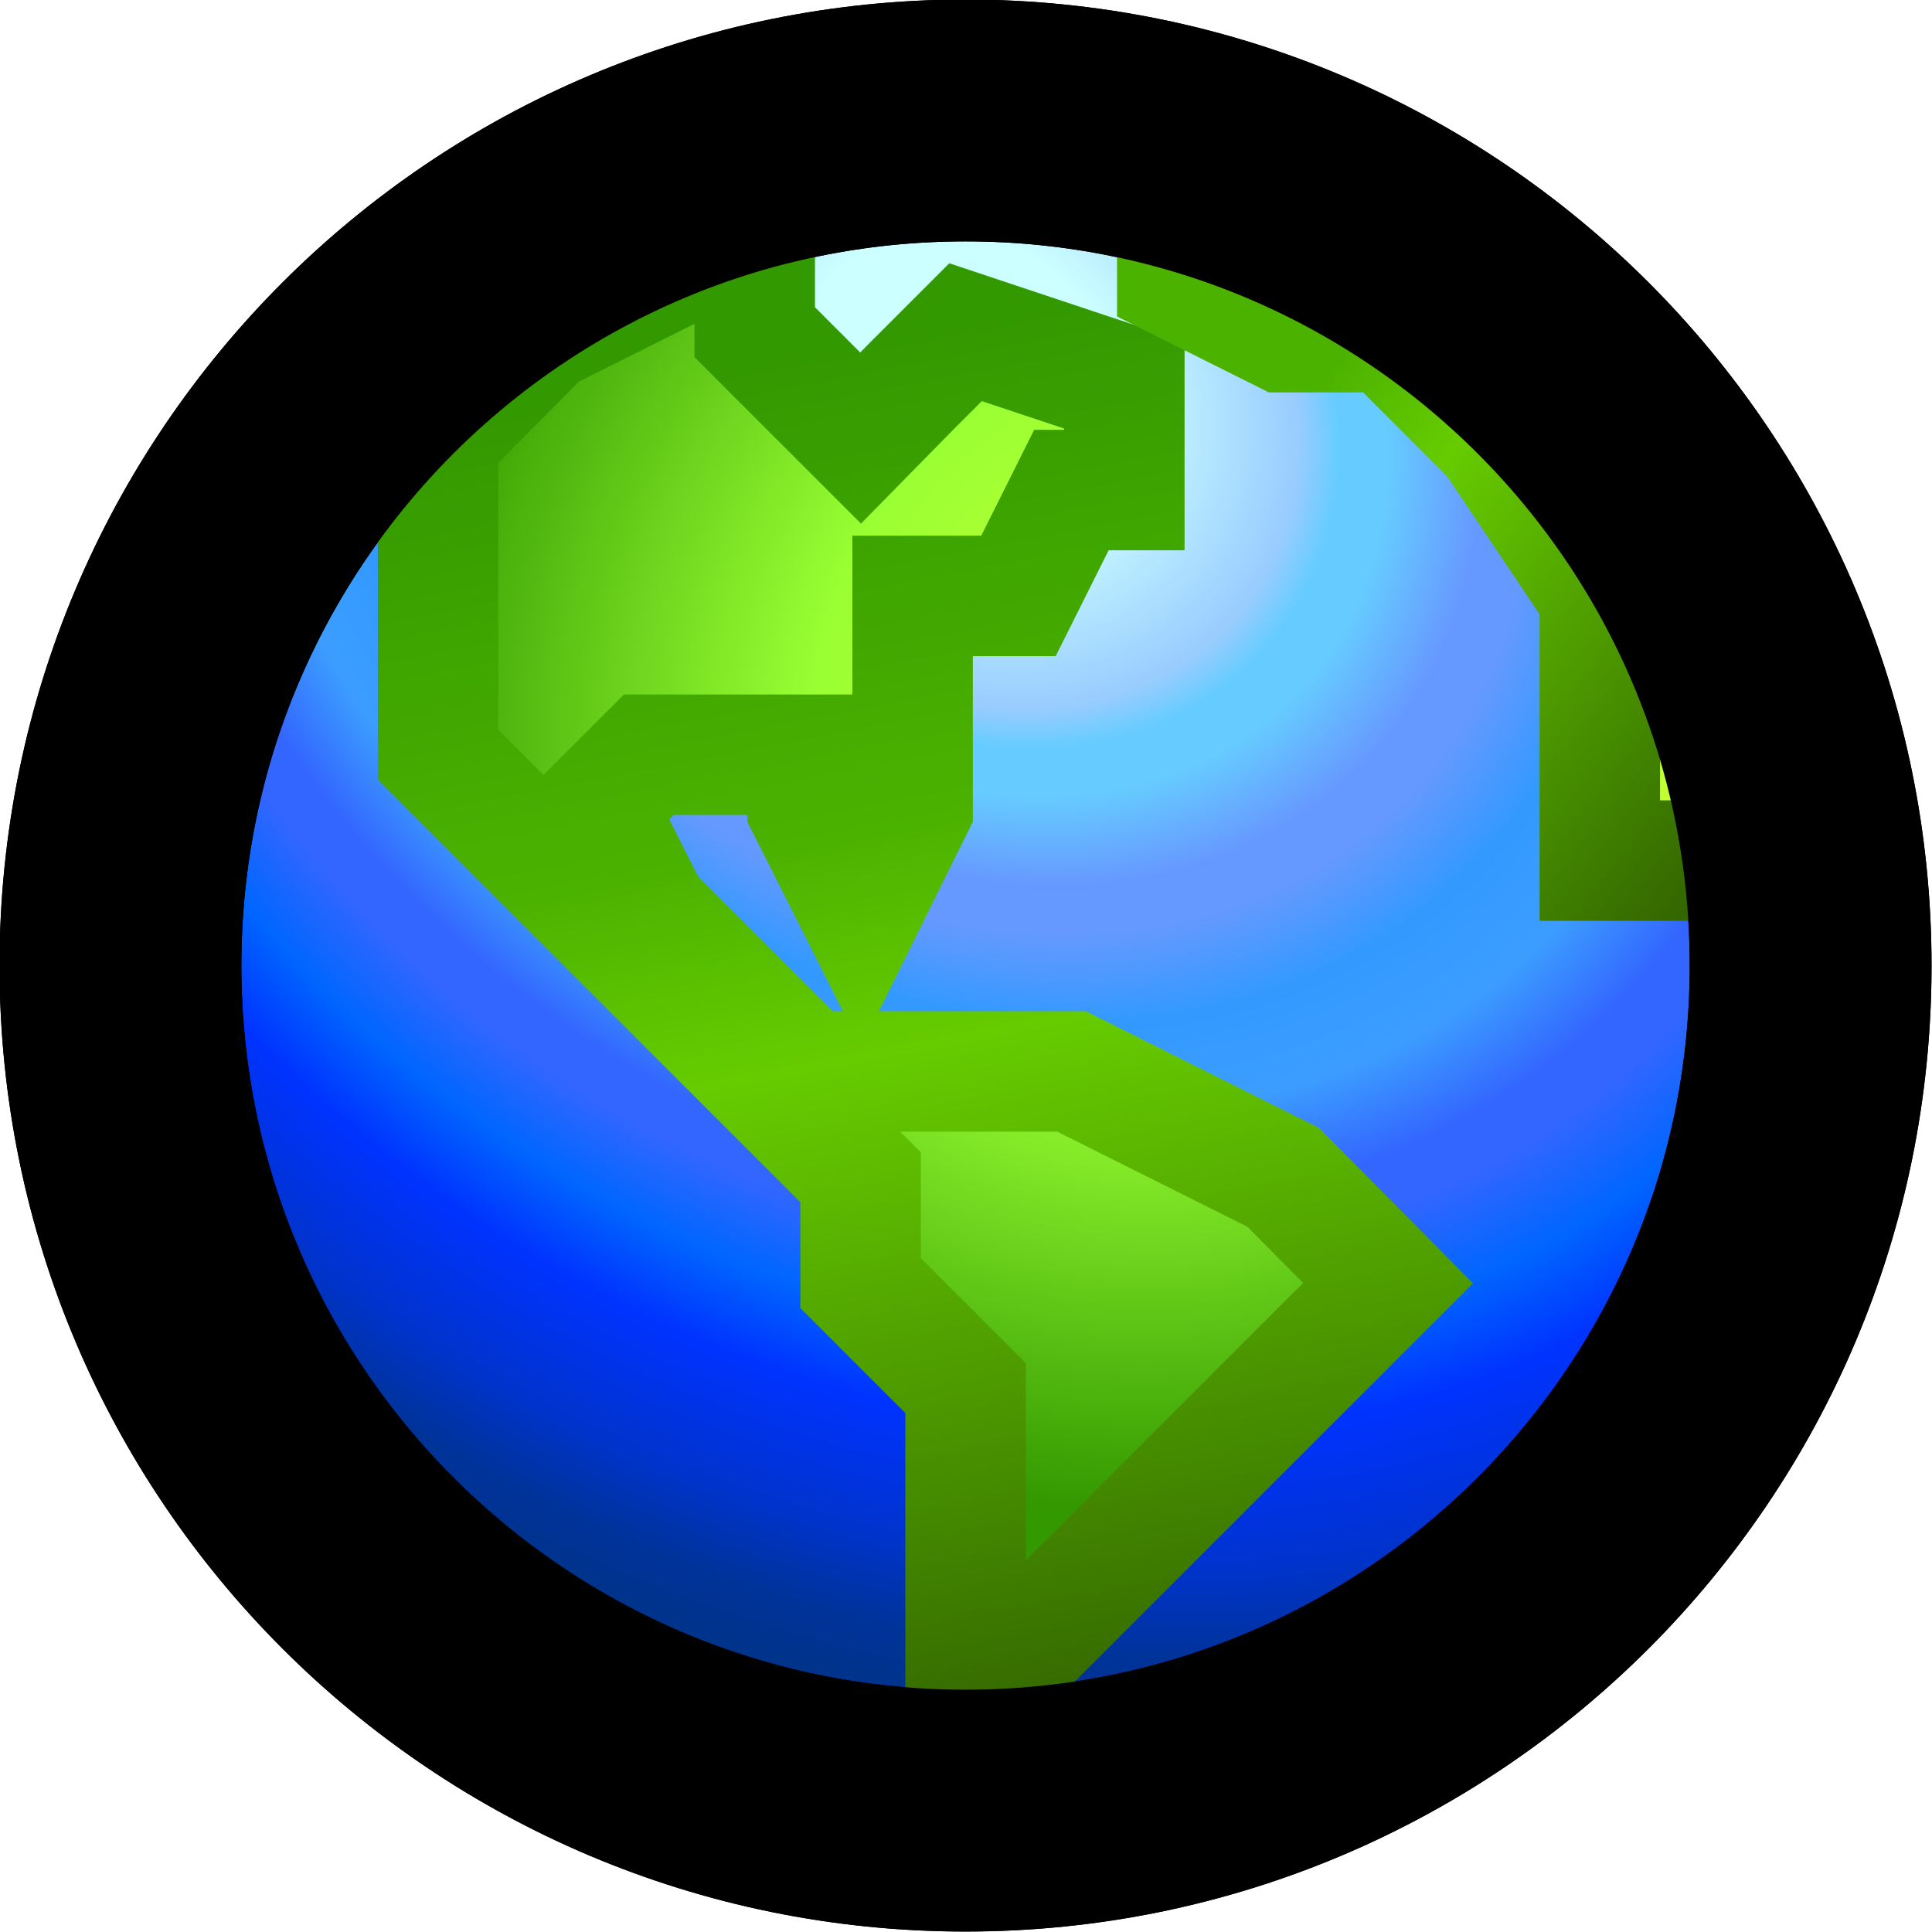
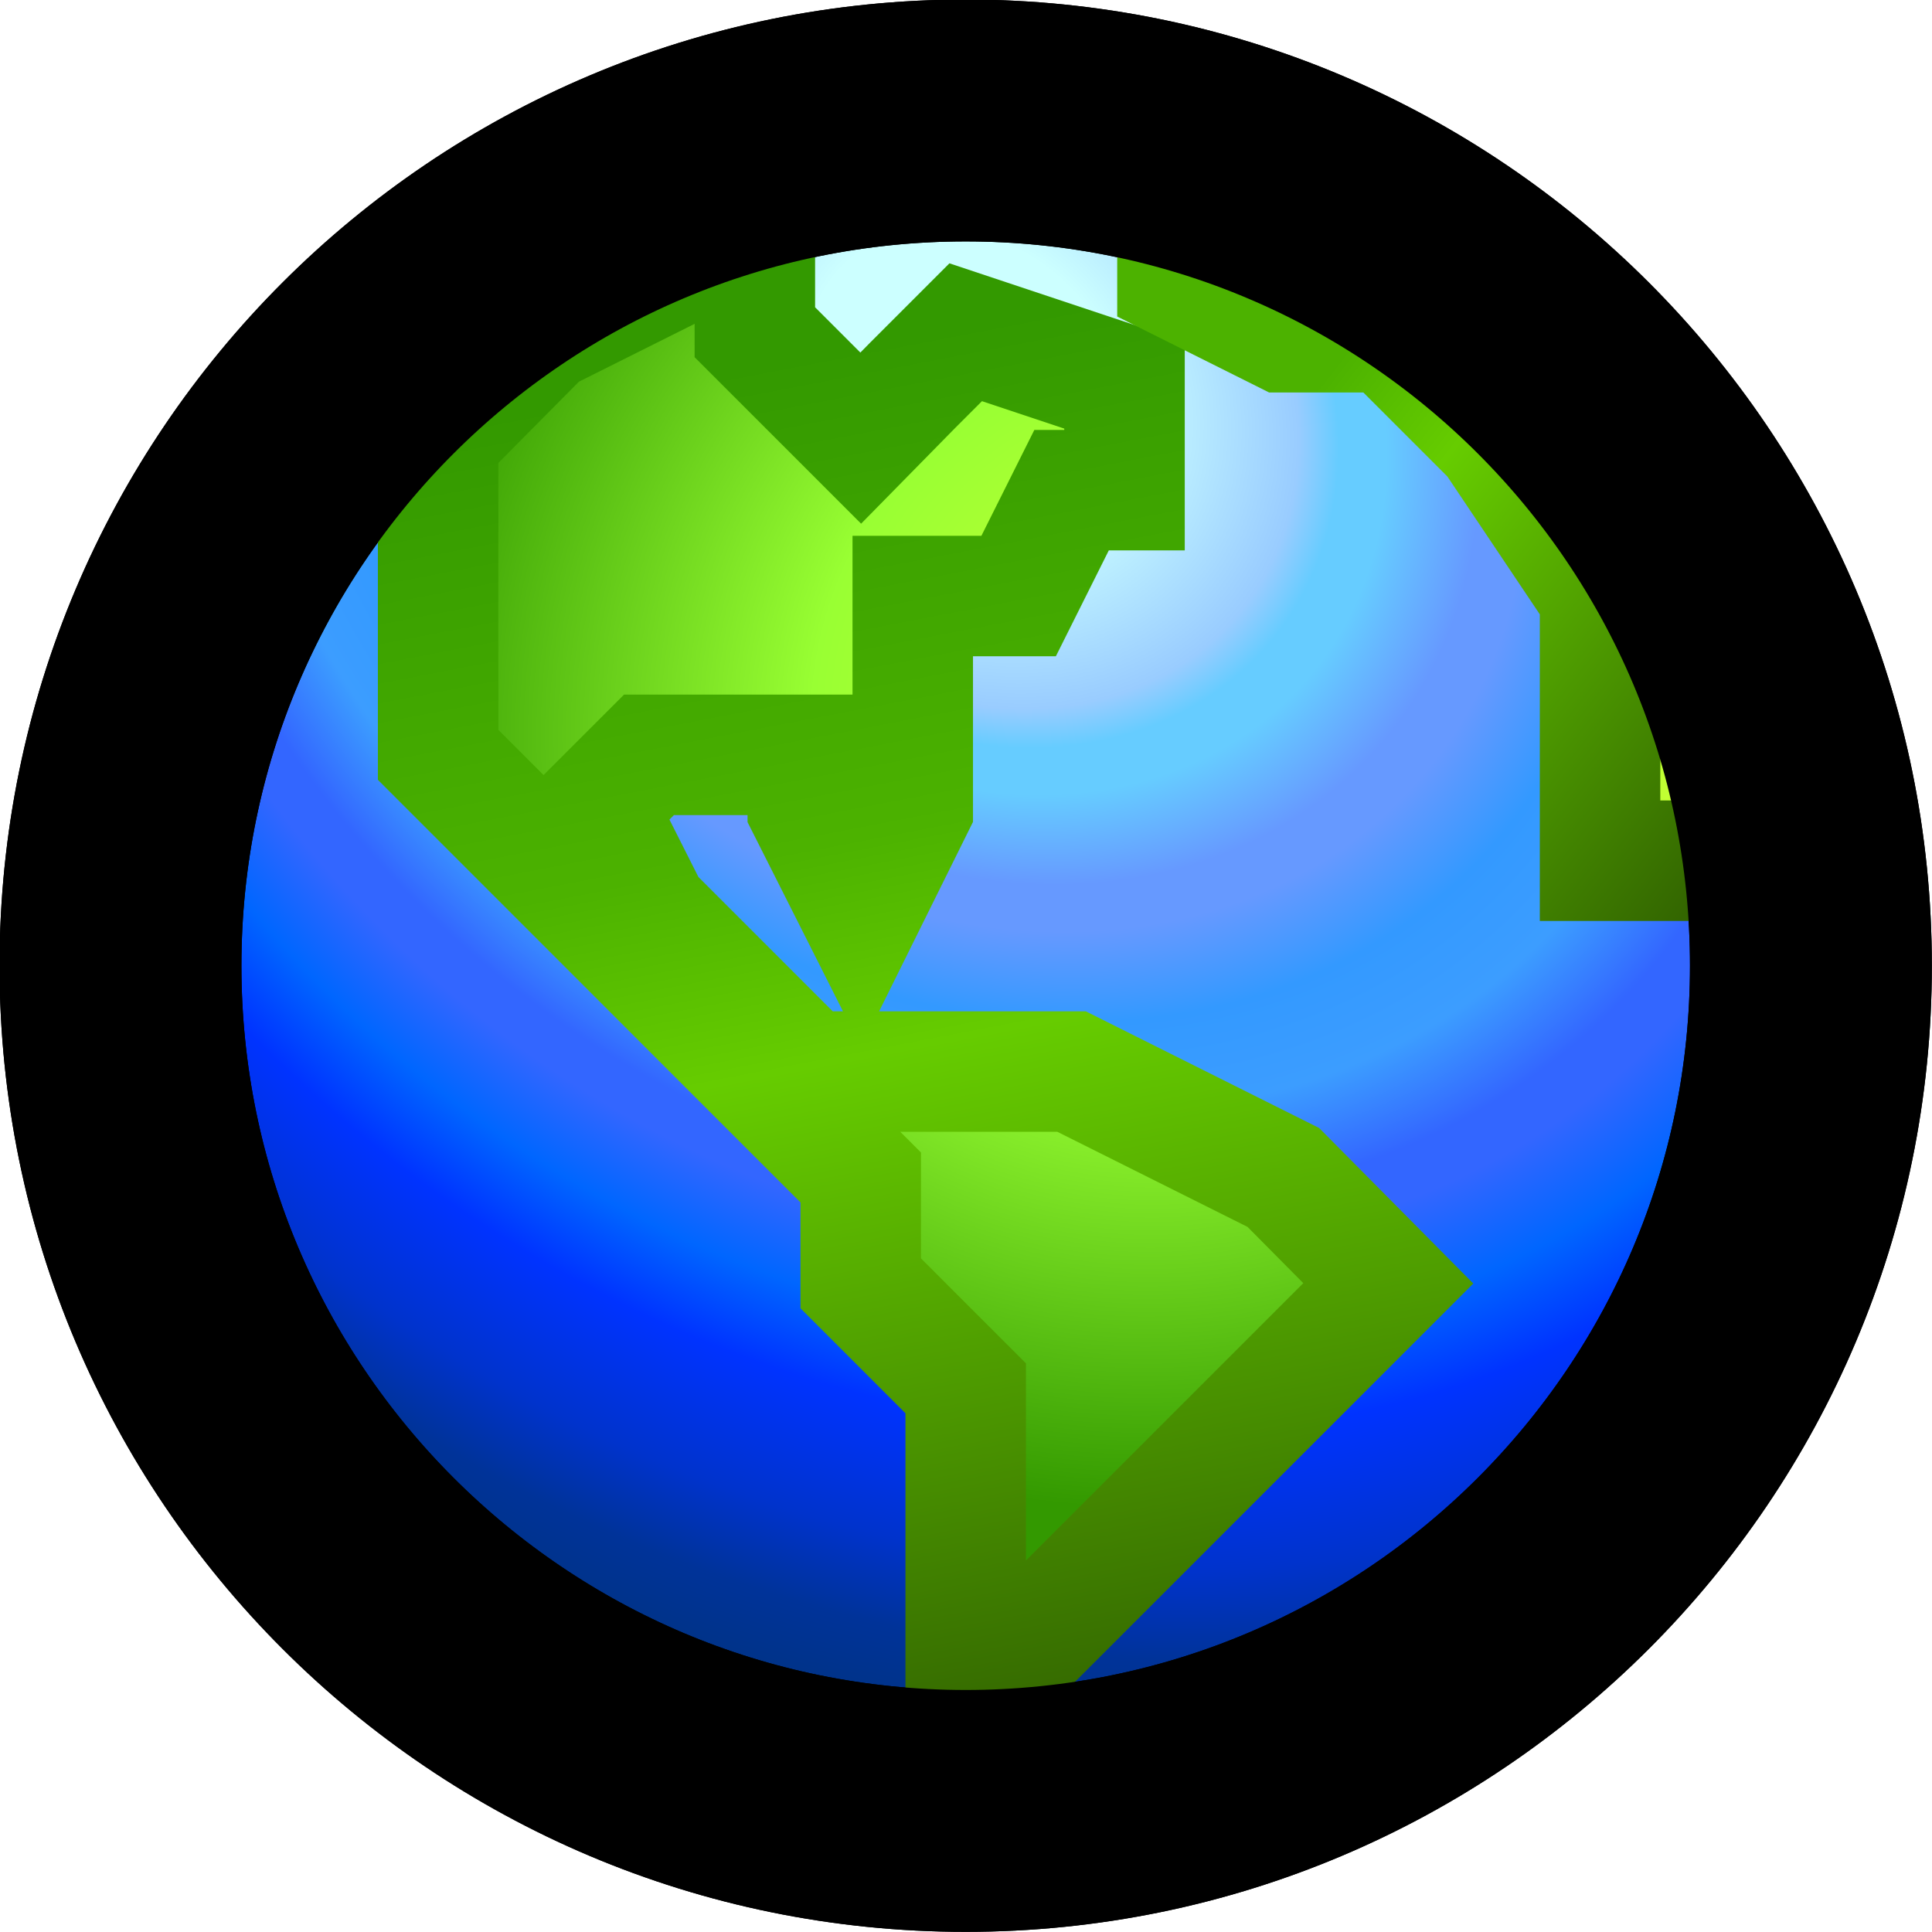
- <svg xmlns="http://www.w3.org/2000/svg" xmlns:xlink="http://www.w3.org/1999/xlink" width="8" height="8" viewBox="0 0 2.117 2.117" version="1.1" id="svg5" xml:space="preserve">
+ <svg xmlns="http://www.w3.org/2000/svg" xmlns:xlink="http://www.w3.org/1999/xlink" width="8" height="8" viewBox="0 0 8 8" version="1.1" id="svg5" xml:space="preserve">
  <defs id="defs2">
    <radialGradient xlink:href="#linearGradient1462" id="radialGradient1464" cx="2.704" cy="5.282" fx="2.704" fy="5.282" r="2.249" gradientUnits="userSpaceOnUse" gradientTransform="matrix(-0.432458,0.5189496,-0.6176472,-0.5147059,5.489981,1.7374)" />
    <linearGradient id="linearGradient1462">
      <stop style="stop-color:#ccffff;stop-opacity:1;" offset="0" id="stop1458" />
      <stop style="stop-color:#ccffff;stop-opacity:1;" offset="0.102" id="stop2196" />
      <stop style="stop-color:#99ccff;stop-opacity:1;" offset="0.216" id="stop2192" />
      <stop style="stop-color:#99ccff;stop-opacity:1;" offset="0.216" id="stop2194" />
      <stop style="stop-color:#66ccff;stop-opacity:1" offset="0.242" id="stop8753" />
      <stop style="stop-color:#66ccff;stop-opacity:1;" offset="0.273" id="stop8755" />
      <stop style="stop-color:#6699ff;stop-opacity:1;" offset="0.333" id="stop8757" />
      <stop style="stop-color:#6699ff;stop-opacity:1;" offset="0.364" id="stop12004" />
      <stop style="stop-color:#3399ff;stop-opacity:1;" offset="0.424" id="stop12002" />
      <stop style="stop-color:#3c9dff;stop-opacity:1;" offset="0.485" id="stop12006" />
      <stop style="stop-color:#3366ff;stop-opacity:1;" offset="0.545" id="stop14149" />
      <stop style="stop-color:#3366ff;stop-opacity:1;" offset="0.576" id="stop14153" />
      <stop style="stop-color:#0066ff;stop-opacity:1;" offset="0.636" id="stop14155" />
      <stop style="stop-color:#0033ff;stop-opacity:1;" offset="0.697" id="stop14508" />
      <stop style="stop-color:#0033cc;stop-opacity:1;" offset="0.788" id="stop14510" />
      <stop style="stop-color:#003399;stop-opacity:1;" offset="0.848" id="stop14151" />
      <stop style="stop-color:#003366;stop-opacity:1;" offset="1" id="stop1460" />
    </linearGradient>
    <radialGradient xlink:href="#linearGradient17427" id="radialGradient17429" cx="-1.685" cy="5.149" fx="-1.685" fy="5.149" r="1.35" gradientTransform="matrix(-0.4895137,-0.4079123,0.428623,-0.5143477,-1.741795,2.730094)" gradientUnits="userSpaceOnUse" />
    <linearGradient id="linearGradient17427">
      <stop style="stop-color:#ccff33;stop-opacity:1;" offset="0" id="stop17423" />
      <stop style="stop-color:#99ff33;stop-opacity:1;" offset="0.455" id="stop17776" />
      <stop style="stop-color:#339900;stop-opacity:1;" offset="1" id="stop17425" />
    </linearGradient>
    <linearGradient xlink:href="#linearGradient16276" id="linearGradient16278" x1="-1.058" y1="8.467" x2="-1.72" y2="5.027" gradientUnits="userSpaceOnUse" gradientTransform="matrix(0.4375001,0,0,0.4375001,1.463477,-1.77767)" />
    <linearGradient id="linearGradient16276">
      <stop style="stop-color:#336600;stop-opacity:1;" offset="0" id="stop16272" />
      <stop style="stop-color:#66cc00;stop-opacity:1;" offset="0.5" id="stop17419" />
      <stop style="stop-color:#4cb200;stop-opacity:1;" offset="0.654" id="stop17421" />
      <stop style="stop-color:#339900;stop-opacity:1;" offset="1" id="stop16274" />
    </linearGradient>
    <linearGradient xlink:href="#linearGradient18508" id="linearGradient18482" x1="4.63" y1="5.424" x2="3.788" y2="4.762" gradientUnits="userSpaceOnUse" gradientTransform="matrix(0.4375001,0,0,0.4375001,-0.04134138,-1.546159)" />
    <linearGradient id="linearGradient18508">
      <stop style="stop-color:#ccff33;stop-opacity:1;" offset="0" id="stop18502" />
      <stop style="stop-color:#99ff33;stop-opacity:1;" offset="1" id="stop18504" />
    </linearGradient>
    <linearGradient xlink:href="#linearGradient18500" id="linearGradient18490" x1="4.63" y1="5.424" x2="3.419" y2="4.472" gradientUnits="userSpaceOnUse" gradientTransform="matrix(0.4375001,0,0,0.4375001,-0.04134138,-1.546159)" />
    <linearGradient id="linearGradient18500">
      <stop style="stop-color:#336600;stop-opacity:1;" offset="0" id="stop18492" />
      <stop style="stop-color:#66cc00;stop-opacity:1;" offset="0.765" id="stop18494" />
      <stop style="stop-color:#4cb200;stop-opacity:1;" offset="1" id="stop18496" />
    </linearGradient>
  </defs>
-   <circle style="fill:url(#radialGradient1464);fill-opacity:1;stroke:#000000;stroke-width:0.265;stroke-miterlimit:7.6" id="path1375" cx="1.058" cy="1.058" r="0.926" />
-   <path style="fill:url(#radialGradient17429);fill-opacity:1;stroke:url(#linearGradient16278);stroke-width:0.132;stroke-miterlimit:7.6;stroke-dasharray:none" d="M 0.595,0.364 0.48,0.48 V 0.827 L 0.943,1.29 V 1.406 L 1.058,1.521 V 1.869 L 1.521,1.406 1.406,1.29 1.174,1.174 H 0.885 L 0.711,1 0.653,0.885 0.711,0.827 H 0.827 0.885 v 0.058 L 0.943,1 1,0.885 V 0.653 H 1.116 L 1.174,0.537 H 1.232 V 0.422 L 1.058,0.364 1,0.422 0.943,0.48 0.827,0.364 V 0.248 Z" id="path16109" />
-   <path style="fill:url(#linearGradient18482);fill-opacity:1;stroke:url(#linearGradient18490);stroke-width:0.132;stroke-miterlimit:7.6;stroke-dasharray:none" d="M 1.29,0.19 V 0.306 L 1.406,0.364 H 1.521 L 1.637,0.48 1.753,0.653 V 0.943 H 1.926 V 0.711 L 1.811,0.537 1.579,0.306 Z" id="path18474" />
-   <circle style="fill:none;fill-opacity:1;stroke:#000000;stroke-width:0.265;stroke-miterlimit:7.6;stroke-dasharray:none" id="circle18074" cx="1.058" cy="1.058" r="0.926" />
+   <g id="layer1">
+     <g id="g220" transform="scale(3.779528)">
+       <circle style="fill:url(#radialGradient1464);fill-opacity:1;stroke:#000000;stroke-width:0.265;stroke-miterlimit:7.6" id="path1375" cx="1.058" cy="1.058" r="0.926" />
+       <path style="fill:url(#radialGradient17429);fill-opacity:1;stroke:url(#linearGradient16278);stroke-width:0.132;stroke-miterlimit:7.6;stroke-dasharray:none" d="M 0.595,0.364 0.48,0.48 V 0.827 L 0.943,1.29 V 1.406 L 1.058,1.521 V 1.869 L 1.521,1.406 1.406,1.29 1.174,1.174 H 0.885 L 0.711,1 0.653,0.885 0.711,0.827 H 0.827 0.885 v 0.058 L 0.943,1 1,0.885 V 0.653 H 1.116 L 1.174,0.537 H 1.232 V 0.422 L 1.058,0.364 1,0.422 0.943,0.48 0.827,0.364 V 0.248 Z" id="path16109" />
+       <path style="fill:url(#linearGradient18482);fill-opacity:1;stroke:url(#linearGradient18490);stroke-width:0.132;stroke-miterlimit:7.6;stroke-dasharray:none" d="M 1.29,0.19 V 0.306 L 1.406,0.364 H 1.521 L 1.637,0.48 1.753,0.653 V 0.943 H 1.926 V 0.711 L 1.811,0.537 1.579,0.306 Z" id="path18474" />
+       <circle style="fill:none;fill-opacity:1;stroke:#000000;stroke-width:0.265;stroke-miterlimit:7.6;stroke-dasharray:none" id="circle18074" cx="1.058" cy="1.058" r="0.926" />
+     </g>
+   </g>
</svg>
